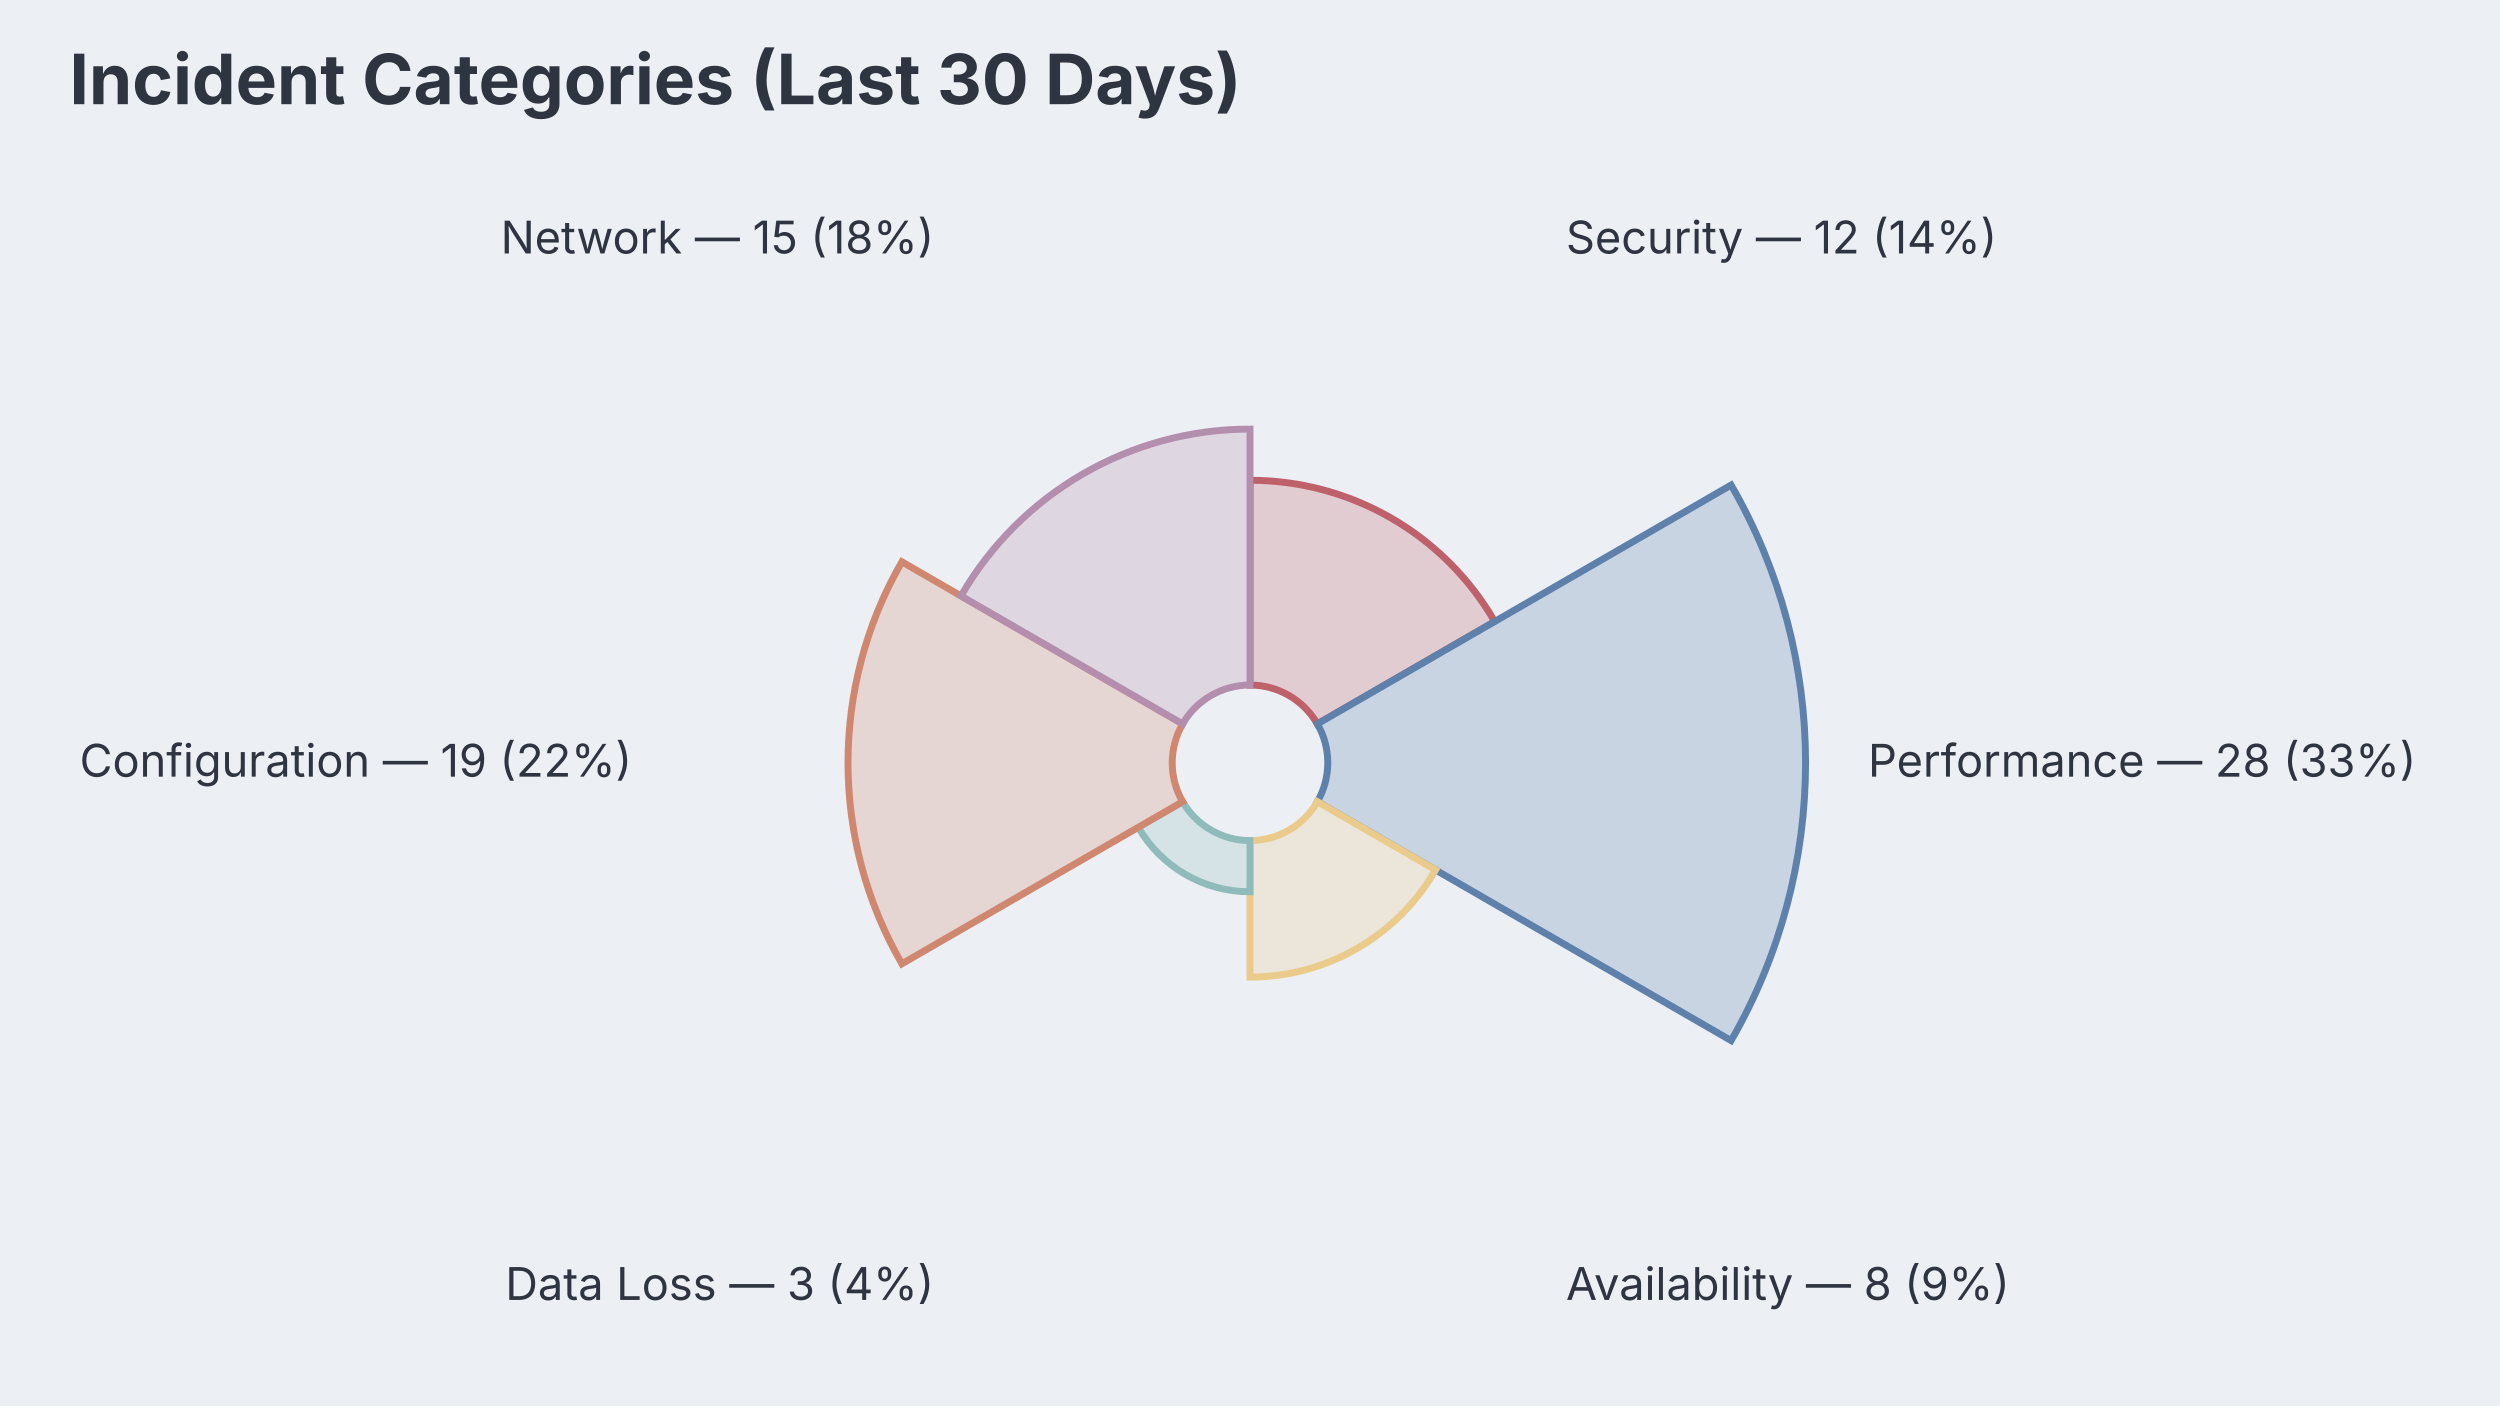
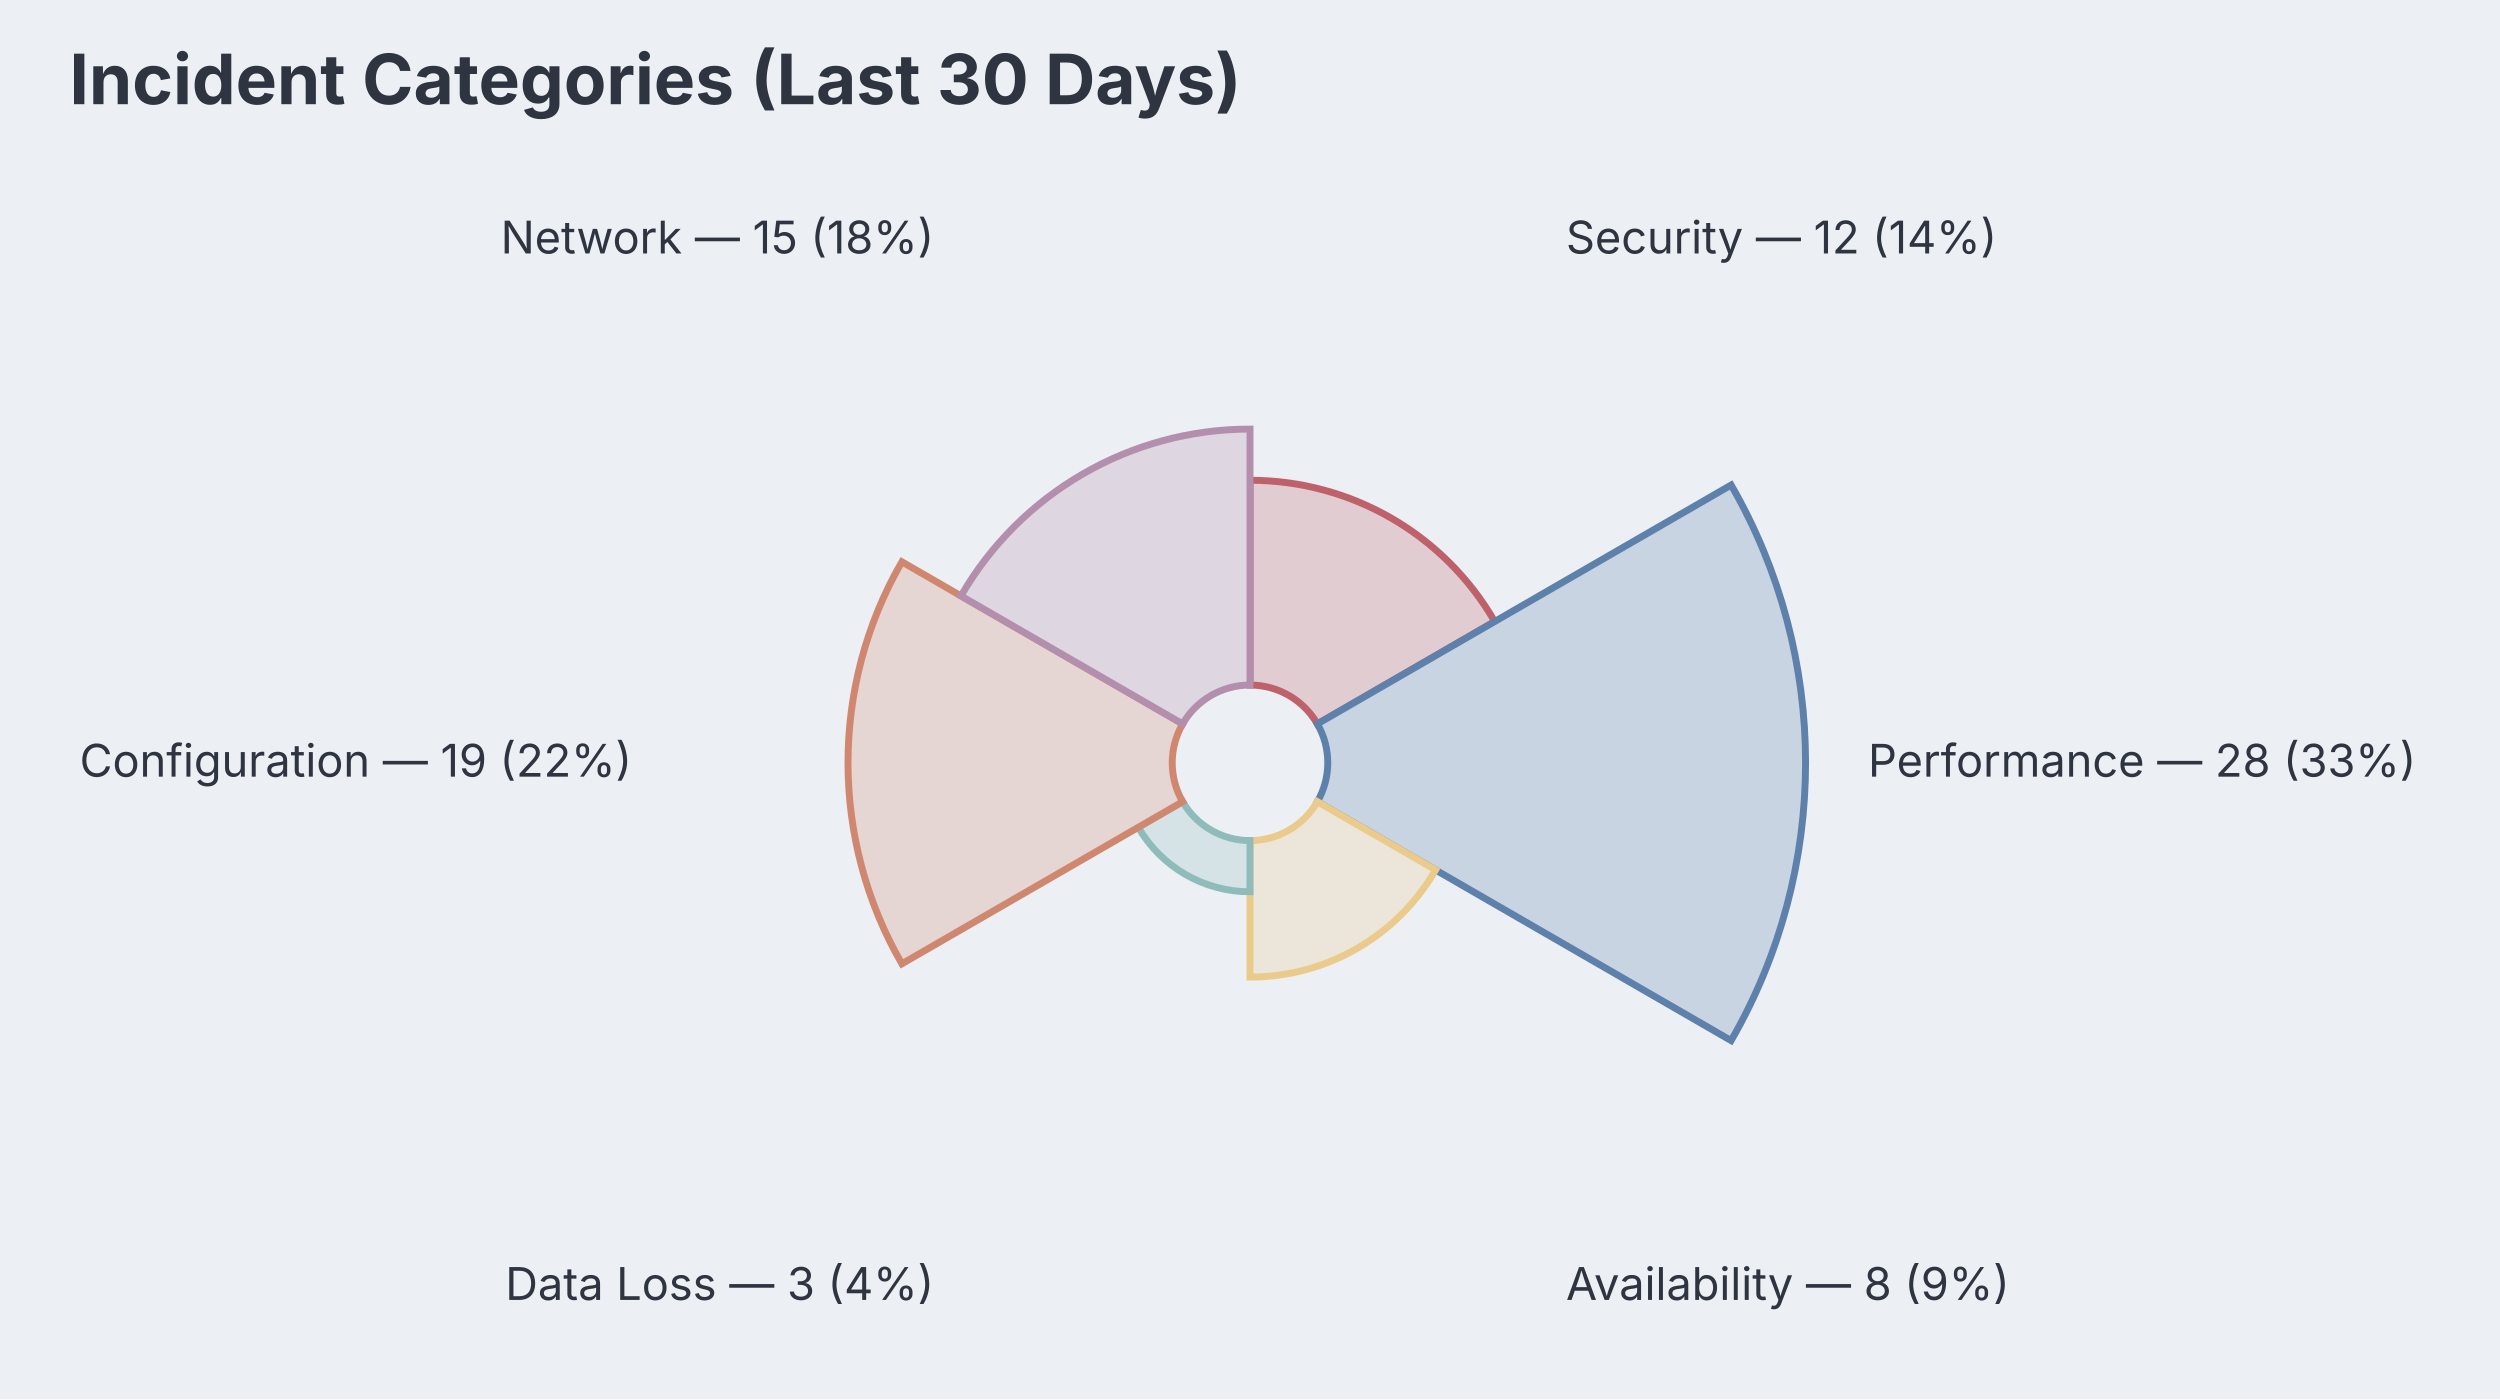
- <svg xmlns="http://www.w3.org/2000/svg" aria-describedby="dgmo-desc-721c9c16" role="img" aria-label="Incident Categories (Last 30 Days) — Polar-area diagram" width="720" height="405" viewBox="0 0 720 405" style="background: rgb(236, 239, 244); font-family: Inter, system-ui, Avenir, Helvetica, Arial, sans-serif;">
+ <svg xmlns="http://www.w3.org/2000/svg" aria-describedby="dgmo-desc-721c9c16" role="img" aria-label="Incident Categories (Last 30 Days) — Polar-area diagram" width="720" height="403" viewBox="0 0 720 403" style="background: rgb(236, 239, 244); font-family: Inter, system-ui, Avenir, Helvetica, Arial, sans-serif;">
  <style>.dgmo-datum:hover{filter:saturate(1.4) brightness(1.06)}.dgmo-datum{transition:filter .12s ease, opacity .12s ease}@media (hover:hover){svg:has(.dgmo-datum[data-emph-key="Security"]:hover) .dgmo-datum:not([data-emph-key="Security"]){opacity:0.18}svg:has(.dgmo-datum[data-emph-key="Performance"]:hover) .dgmo-datum:not([data-emph-key="Performance"]){opacity:0.18}svg:has(.dgmo-datum[data-emph-key="Availability"]:hover) .dgmo-datum:not([data-emph-key="Availability"]){opacity:0.18}svg:has(.dgmo-datum[data-emph-key="Data Loss"]:hover) .dgmo-datum:not([data-emph-key="Data Loss"]){opacity:0.18}svg:has(.dgmo-datum[data-emph-key="Configuration"]:hover) .dgmo-datum:not([data-emph-key="Configuration"]){opacity:0.18}svg:has(.dgmo-datum[data-emph-key="Network"]:hover) .dgmo-datum:not([data-emph-key="Network"]){opacity:0.18}svg:has([data-legend-entry="security"]:hover) .dgmo-datum:not([data-emph-key="Security"]){opacity:0.18}svg:has(.dgmo-datum[data-emph-key="Security"]:hover):has([data-legend-entry="security"]) [data-legend-entry]:not([data-legend-entry="security"]){opacity:0.18}svg:has([data-legend-entry="performance"]:hover) .dgmo-datum:not([data-emph-key="Performance"]){opacity:0.18}svg:has(.dgmo-datum[data-emph-key="Performance"]:hover):has([data-legend-entry="performance"]) [data-legend-entry]:not([data-legend-entry="performance"]){opacity:0.18}svg:has([data-legend-entry="availability"]:hover) .dgmo-datum:not([data-emph-key="Availability"]){opacity:0.18}svg:has(.dgmo-datum[data-emph-key="Availability"]:hover):has([data-legend-entry="availability"]) [data-legend-entry]:not([data-legend-entry="availability"]){opacity:0.18}svg:has([data-legend-entry="data loss"]:hover) .dgmo-datum:not([data-emph-key="Data Loss"]){opacity:0.18}svg:has(.dgmo-datum[data-emph-key="Data Loss"]:hover):has([data-legend-entry="data loss"]) [data-legend-entry]:not([data-legend-entry="data loss"]){opacity:0.18}svg:has([data-legend-entry="configuration"]:hover) .dgmo-datum:not([data-emph-key="Configuration"]){opacity:0.18}svg:has(.dgmo-datum[data-emph-key="Configuration"]:hover):has([data-legend-entry="configuration"]) [data-legend-entry]:not([data-legend-entry="configuration"]){opacity:0.18}svg:has([data-legend-entry="network"]:hover) .dgmo-datum:not([data-emph-key="Network"]){opacity:0.18}svg:has(.dgmo-datum[data-emph-key="Network"]:hover):has([data-legend-entry="network"]) [data-legend-entry]:not([data-legend-entry="network"]){opacity:0.18}}</style>
-   <rect class="dgmo-canvas-bg" x="0" y="0" width="720" height="405" fill="#eceff4" />
+   <rect class="dgmo-canvas-bg" x="0" y="0" width="720" height="403" fill="#eceff4" />
  <text class="chart-title" x="20" y="30" text-anchor="start" fill="#2e3440" font-size="20" font-weight="bold" style="cursor: default;" data-line-number="1">Incident Categories (Last 30 Days)</text>
  <g transform="translate(360,219.6884)">
    <path d="M0,-81.371A81.371,81.371,0,0,1,70.47,-40.686L19.399,-11.2A22.4,22.4,0,0,0,0,-22.4Z" fill="#e1ccd2" stroke="#bf616a" stroke-width="2" class="dgmo-datum" data-line-number="3" data-emph-key="Security" data-name="Security" data-value="12 (14%)" data-color="#bf616a" />
    <text x="91" y="-146.688" text-anchor="start" fill="#2e3440" font-size="13" font-family="Inter, system-ui, Avenir, Helvetica, Arial, sans-serif" pointer-events="none">Security — 12 (14%)</text>
    <path d="M138.564,-80A160,160,0,0,1,138.564,80L19.399,11.2A22.4,22.4,0,0,0,19.399,-11.2Z" fill="#c9d4e2" stroke="#5e81ac" stroke-width="2" class="dgmo-datum" data-line-number="4" data-emph-key="Performance" data-name="Performance" data-value="28 (33%)" data-color="#5e81ac" />
    <text x="178" y="4" text-anchor="start" fill="#2e3440" font-size="13" font-family="Inter, system-ui, Avenir, Helvetica, Arial, sans-serif" pointer-events="none">Performance — 28 (33%)</text>
    <path d="M53.446,30.857A61.714,61.714,0,0,1,0,61.714L0,22.4A22.4,22.4,0,0,0,19.399,11.2Z" fill="#ece6da" stroke="#ebcb8b" stroke-width="2" class="dgmo-datum" data-line-number="5" data-emph-key="Availability" data-name="Availability" data-value="8 (9%)" data-color="#ebcb8b" />
    <text x="91" y="154.688" text-anchor="start" fill="#2e3440" font-size="13" font-family="Inter, system-ui, Avenir, Helvetica, Arial, sans-serif" pointer-events="none">Availability — 8 (9%)</text>
    <path d="M0,37.143A37.143,37.143,0,0,1,-32.167,18.571L-19.399,11.2A22.4,22.4,0,0,0,0,22.4Z" fill="#d5e2e6" stroke="#8fbcbb" stroke-width="2" class="dgmo-datum" data-line-number="6" data-emph-key="Data Loss" data-name="Data Loss" data-value="3 (4%)" data-color="#8fbcbb" />
    <text x="-91" y="154.688" text-anchor="end" fill="#2e3440" font-size="13" font-family="Inter, system-ui, Avenir, Helvetica, Arial, sans-serif" pointer-events="none">Data Loss — 3 (4%)</text>
    <path d="M-100.261,57.886A115.771,115.771,0,0,1,-100.261,-57.886L-19.399,-11.2A22.4,22.4,0,0,0,-19.399,11.2Z" fill="#e5d5d3" stroke="#d08770" stroke-width="2" class="dgmo-datum" data-line-number="7" data-emph-key="Configuration" data-name="Configuration" data-value="19 (22%)" data-color="#d08770" />
    <text x="-178" y="4" text-anchor="end" fill="#2e3440" font-size="13" font-family="Inter, system-ui, Avenir, Helvetica, Arial, sans-serif" pointer-events="none">Configuration — 19 (22%)</text>
    <path d="M-83.237,-48.057A96.114,96.114,0,0,1,0,-96.114L0,-22.4A22.4,22.4,0,0,0,-19.399,-11.2Z" fill="#ded7e2" stroke="#b48ead" stroke-width="2" class="dgmo-datum" data-line-number="8" data-emph-key="Network" data-name="Network" data-value="15 (18%)" data-color="#b48ead" />
    <text x="-91" y="-146.688" text-anchor="end" fill="#2e3440" font-size="13" font-family="Inter, system-ui, Avenir, Helvetica, Arial, sans-serif" pointer-events="none">Network — 15 (18%)</text>
  </g>
</svg>
